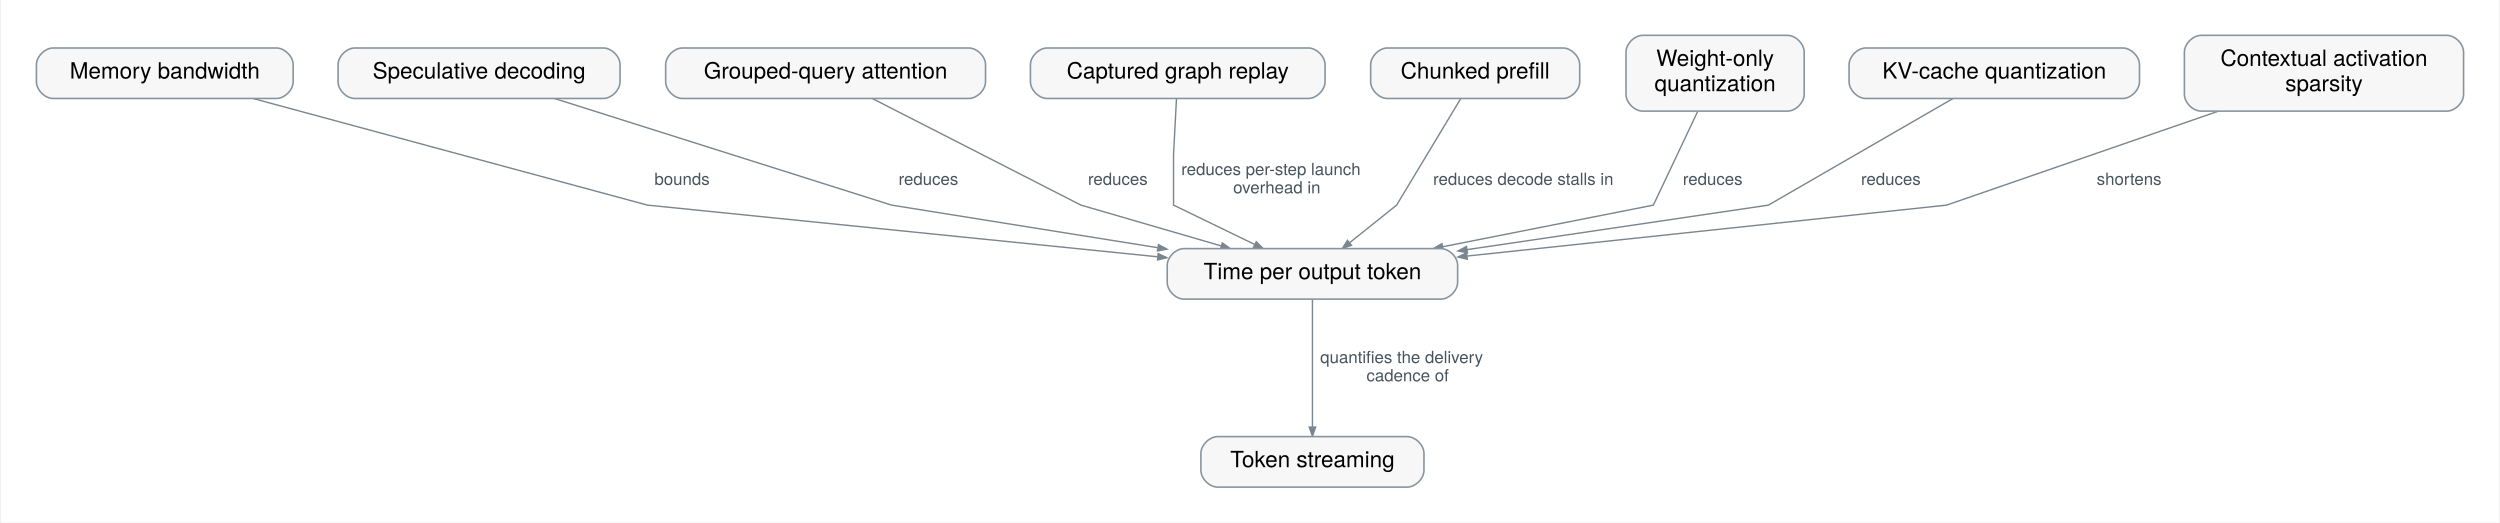
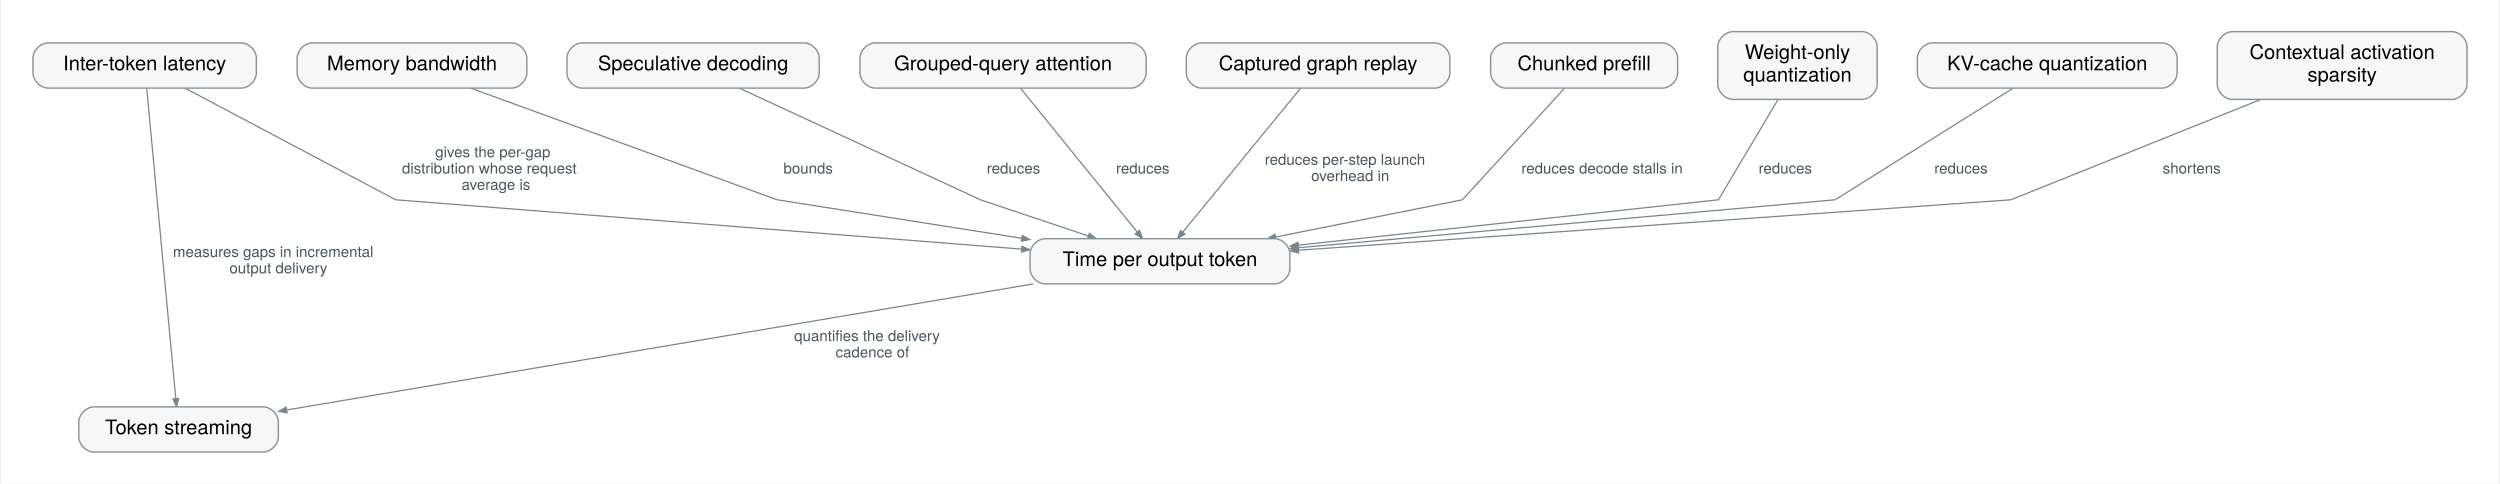
- <svg xmlns="http://www.w3.org/2000/svg" xmlns:xlink="http://www.w3.org/1999/xlink" width="1780pt" height="372pt" viewBox="0.00 0.00 1780.40 372.40" font-family="Helvetica Neue, Helvetica, Arial, sans-serif" role="group" aria-label="How does Time per output token connect?">
-   <g id="graph0" class="graph" transform="scale(1 1) rotate(0) translate(25.2 347.2)">
-     <polygon fill="white" stroke="transparent" points="-25.2,25.2 -25.2,-347.2 1755.2,-347.2 1755.2,25.2 -25.2,25.2" />
+ <svg xmlns="http://www.w3.org/2000/svg" xmlns:xlink="http://www.w3.org/1999/xlink" width="1990pt" height="385pt" viewBox="0.00 0.00 1989.90 385.40" font-family="Helvetica Neue, Helvetica, Arial, sans-serif" role="group" aria-label="How does Time per output token connect?">
+   <g id="graph0" class="graph" transform="scale(1 1) rotate(0) translate(25.2 360.2)">
+     <polygon fill="white" stroke="transparent" points="-25.2,25.2 -25.2,-360.2 1964.7,-360.2 1964.7,25.2 -25.2,25.2" />
    <g id="relation-rel.tpot.token-streaming" class="edge">
-       <path fill="none" stroke="#7a858e" d="M909.5,-133.74C909.5,-110.52 909.5,-69.11 909.5,-42.9" />
-       <polygon fill="#7a858e" stroke="#7a858e" points="911.78,-42.76 909.5,-36.26 907.23,-42.76 911.78,-42.76" />
-       <text text-anchor="start" x="915" y="-88.4" font-family="Helvetica Neue" font-size="12.00" fill="#47535d" paint-order="stroke" stroke="white" stroke-width="4" stroke-linejoin="round">quantifies the delivery</text>
-       <text text-anchor="start" x="948" y="-75.4" font-family="Helvetica Neue" font-size="12.00" fill="#47535d" paint-order="stroke" stroke="white" stroke-width="4" stroke-linejoin="round">cadence of</text>
+       <path fill="none" stroke="#7a858e" d="M796.97,-133.95C642.02,-107.79 348.35,-58.22 202.58,-33.61" />
+       <polygon fill="#7a858e" stroke="#7a858e" points="202.54,-31.3 195.75,-32.46 201.78,-35.79 202.54,-31.3" />
+       <text text-anchor="start" x="606.5" y="-88.4" font-family="Helvetica Neue" font-size="12.00" fill="#47535d" paint-order="stroke" stroke="white" stroke-width="4" stroke-linejoin="round">quantifies the delivery</text>
+       <text text-anchor="start" x="639.5" y="-75.4" font-family="Helvetica Neue" font-size="12.00" fill="#47535d" paint-order="stroke" stroke="white" stroke-width="4" stroke-linejoin="round">cadence of</text>
    </g>
    <g id="relation-rel.tpot.memory-bandwidth" class="edge">
-       <path fill="none" stroke="#7a858e" d="M154.59,-276.94C253.9,-250.09 435.5,-201 435.5,-201 435.5,-201 659.12,-178.36 799.17,-164.17" />
-       <polygon fill="#7a858e" stroke="#7a858e" points="799.53,-166.42 805.77,-163.5 799.08,-161.9 799.53,-166.42" />
-       <text text-anchor="start" x="440.5" y="-215.4" font-family="Helvetica Neue" font-size="12.00" fill="#47535d" paint-order="stroke" stroke="white" stroke-width="4" stroke-linejoin="round">bounds</text>
+       <path fill="none" stroke="#7a858e" d="M348.75,-289.97C431.01,-260.01 593,-201 593,-201 593,-201 700.45,-184.09 787.8,-170.34" />
+       <polygon fill="#7a858e" stroke="#7a858e" points="788.25,-172.58 794.32,-169.32 787.54,-168.08 788.25,-172.58" />
+       <text text-anchor="start" x="598" y="-221.9" font-family="Helvetica Neue" font-size="12.00" fill="#47535d" paint-order="stroke" stroke="white" stroke-width="4" stroke-linejoin="round">bounds</text>
    </g>
    <g id="relation-rel.speculative-decoding.tpot" class="edge">
-       <path fill="none" stroke="#7a858e" d="M369.42,-276.94C454.3,-250.09 609.5,-201 609.5,-201 609.5,-201 713.63,-184.34 799.19,-170.65" />
-       <polygon fill="#7a858e" stroke="#7a858e" points="799.78,-172.86 805.84,-169.59 799.06,-168.37 799.78,-172.86" />
-       <text text-anchor="start" x="614.5" y="-215.4" font-family="Helvetica Neue" font-size="12.00" fill="#47535d" paint-order="stroke" stroke="white" stroke-width="4" stroke-linejoin="round">reduces</text>
+       <path fill="none" stroke="#7a858e" d="M562.79,-289.97C627.53,-260.01 755,-201 755,-201 755,-201 801.02,-185.55 840.85,-172.18" />
+       <polygon fill="#7a858e" stroke="#7a858e" points="841.74,-174.28 847.18,-170.06 840.29,-169.97 841.74,-174.28" />
+       <text text-anchor="start" x="760" y="-221.9" font-family="Helvetica Neue" font-size="12.00" fill="#47535d" paint-order="stroke" stroke="white" stroke-width="4" stroke-linejoin="round">reduces</text>
    </g>
    <g id="relation-rel.grouped-query-attention.tpot" class="edge">
-       <path fill="none" stroke="#7a858e" d="M595.88,-276.94C648.42,-250.09 744.5,-201 744.5,-201 744.5,-201 798.26,-185.36 844.41,-171.94" />
-       <polygon fill="#7a858e" stroke="#7a858e" points="845.26,-174.06 850.86,-170.06 843.99,-169.69 845.26,-174.06" />
-       <text text-anchor="start" x="749.5" y="-215.4" font-family="Helvetica Neue" font-size="12.00" fill="#47535d" paint-order="stroke" stroke="white" stroke-width="4" stroke-linejoin="round">reduces</text>
+       <path fill="none" stroke="#7a858e" d="M786.85,-289.93C809.57,-261.95 854.71,-206.33 879.92,-175.28" />
+       <polygon fill="#7a858e" stroke="#7a858e" points="881.75,-176.63 884.08,-170.15 878.22,-173.76 881.75,-176.63" />
+       <text text-anchor="start" x="863" y="-221.9" font-family="Helvetica Neue" font-size="12.00" fill="#47535d" paint-order="stroke" stroke="white" stroke-width="4" stroke-linejoin="round">reduces</text>
    </g>
    <g id="relation-rel.graph-replay.tpot" class="edge">
-       <path fill="none" stroke="#7a858e" d="M812.6,-276.9C811.72,-260.11 810.5,-237 810.5,-237 810.5,-237 810.5,-201 810.5,-201 810.5,-201 841.06,-186.18 868.23,-173.01" />
-       <polygon fill="#7a858e" stroke="#7a858e" points="869.46,-174.94 874.32,-170.06 867.48,-170.85 869.46,-174.94" />
-       <text text-anchor="start" x="816" y="-222.4" font-family="Helvetica Neue" font-size="12.00" fill="#47535d" paint-order="stroke" stroke="white" stroke-width="4" stroke-linejoin="round">reduces per-step launch</text>
-       <text text-anchor="start" x="853" y="-209.4" font-family="Helvetica Neue" font-size="12.00" fill="#47535d" paint-order="stroke" stroke="white" stroke-width="4" stroke-linejoin="round">overhead in</text>
+       <path fill="none" stroke="#7a858e" d="M1010.03,-289.93C987.14,-261.95 941.63,-206.33 916.23,-175.28" />
+       <polygon fill="#7a858e" stroke="#7a858e" points="917.91,-173.74 912.03,-170.15 914.38,-176.62 917.91,-173.74" />
+       <text text-anchor="start" x="981.5" y="-228.9" font-family="Helvetica Neue" font-size="12.00" fill="#47535d" paint-order="stroke" stroke="white" stroke-width="4" stroke-linejoin="round">reduces per-step launch</text>
+       <text text-anchor="start" x="1018.5" y="-215.9" font-family="Helvetica Neue" font-size="12.00" fill="#47535d" paint-order="stroke" stroke="white" stroke-width="4" stroke-linejoin="round">overhead in</text>
    </g>
    <g id="relation-rel.chunked-prefill.tpot" class="edge">
-       <path fill="none" stroke="#7a858e" d="M1015.23,-276.94C999.06,-250.09 969.5,-201 969.5,-201 969.5,-201 952.2,-187.16 936.18,-174.34" />
-       <polygon fill="#7a858e" stroke="#7a858e" points="937.32,-172.34 930.82,-170.06 934.48,-175.9 937.32,-172.34" />
-       <text text-anchor="start" x="995.5" y="-215.4" font-family="Helvetica Neue" font-size="12.00" fill="#47535d" paint-order="stroke" stroke="white" stroke-width="4" stroke-linejoin="round">reduces decode stalls in</text>
+       <path fill="none" stroke="#7a858e" d="M1220.42,-289.97C1193,-260.01 1139,-201 1139,-201 1139,-201 1058.21,-184.91 990.19,-171.36" />
+       <polygon fill="#7a858e" stroke="#7a858e" points="990.47,-169.1 983.65,-170.06 989.58,-173.56 990.47,-169.1" />
+       <text text-anchor="start" x="1186" y="-221.9" font-family="Helvetica Neue" font-size="12.00" fill="#47535d" paint-order="stroke" stroke="white" stroke-width="4" stroke-linejoin="round">reduces decode stalls in</text>
    </g>
    <g id="relation-rel.weight-only-quantization.tpot" class="edge">
-       <path fill="none" stroke="#7a858e" d="M1184.01,-267.6C1171,-240.1 1152.5,-201 1152.5,-201 1152.5,-201 1071.04,-184.91 1002.45,-171.36" />
-       <polygon fill="#7a858e" stroke="#7a858e" points="1002.67,-169.09 995.86,-170.06 1001.79,-173.55 1002.67,-169.09" />
-       <text text-anchor="start" x="1173.5" y="-215.4" font-family="Helvetica Neue" font-size="12.00" fill="#47535d" paint-order="stroke" stroke="white" stroke-width="4" stroke-linejoin="round">reduces</text>
+       <path fill="none" stroke="#7a858e" d="M1390.43,-280.8C1371.77,-249.41 1343,-201 1343,-201 1343,-201 1140.17,-179.12 1008.38,-164.91" />
+       <polygon fill="#7a858e" stroke="#7a858e" points="1008.48,-162.63 1001.77,-164.19 1007.99,-167.15 1008.48,-162.63" />
+       <text text-anchor="start" x="1375" y="-221.9" font-family="Helvetica Neue" font-size="12.00" fill="#47535d" paint-order="stroke" stroke="white" stroke-width="4" stroke-linejoin="round">reduces</text>
    </g>
    <g id="relation-rel.kv-cache-quantization.tpot" class="edge">
-       <path fill="none" stroke="#7a858e" d="M1365.97,-276.94C1319.49,-250.09 1234.5,-201 1234.5,-201 1234.5,-201 1113.94,-183.19 1019.68,-169.27" />
-       <polygon fill="#7a858e" stroke="#7a858e" points="1019.99,-167.02 1013.23,-168.32 1019.32,-171.52 1019.99,-167.02" />
-       <text text-anchor="start" x="1300.5" y="-215.4" font-family="Helvetica Neue" font-size="12.00" fill="#47535d" paint-order="stroke" stroke="white" stroke-width="4" stroke-linejoin="round">reduces</text>
+       <path fill="none" stroke="#7a858e" d="M1577.85,-289.97C1530.07,-260.01 1436,-201 1436,-201 1436,-201 1165.62,-176.88 1008.21,-162.83" />
+       <polygon fill="#7a858e" stroke="#7a858e" points="1008.41,-160.57 1001.73,-162.25 1008,-165.1 1008.41,-160.57" />
+       <text text-anchor="start" x="1515" y="-221.9" font-family="Helvetica Neue" font-size="12.00" fill="#47535d" paint-order="stroke" stroke="white" stroke-width="4" stroke-linejoin="round">reduces</text>
    </g>
    <g id="relation-rel.activation-sparsity.tpot" class="edge">
-       <path fill="none" stroke="#7a858e" d="M1555.21,-267.97C1475.63,-240.46 1361.5,-201 1361.5,-201 1361.5,-201 1153.72,-178.93 1019.91,-164.72" />
-       <polygon fill="#7a858e" stroke="#7a858e" points="1019.9,-162.44 1013.2,-164.01 1019.42,-166.96 1019.9,-162.44" />
-       <text text-anchor="start" x="1468.5" y="-215.4" font-family="Helvetica Neue" font-size="12.00" fill="#47535d" paint-order="stroke" stroke="white" stroke-width="4" stroke-linejoin="round">shortens</text>
+       <path fill="none" stroke="#7a858e" d="M1775.08,-280.93C1696.91,-249.55 1576,-201 1576,-201 1576,-201 1200.6,-174.42 1008.47,-160.82" />
+       <polygon fill="#7a858e" stroke="#7a858e" points="1008.36,-158.53 1001.71,-160.34 1008.03,-163.07 1008.36,-158.53" />
+       <text text-anchor="start" x="1697" y="-221.9" font-family="Helvetica Neue" font-size="12.00" fill="#47535d" paint-order="stroke" stroke="white" stroke-width="4" stroke-linejoin="round">shortens</text>
+     </g>
+     <g id="relation-rel.inter-token-latency.tpot" class="edge">
+       <path fill="none" stroke="#7a858e" d="M121.13,-289.97C177.67,-260.01 289,-201 289,-201 289,-201 612.14,-175.53 787.65,-161.7" />
+       <polygon fill="#7a858e" stroke="#7a858e" points="788.05,-163.95 794.35,-161.17 787.69,-159.41 788.05,-163.95" />
+       <text text-anchor="start" x="320.5" y="-234.9" font-family="Helvetica Neue" font-size="12.00" fill="#47535d" paint-order="stroke" stroke="white" stroke-width="4" stroke-linejoin="round">gives the per-gap</text>
+       <text text-anchor="start" x="294" y="-221.9" font-family="Helvetica Neue" font-size="12.00" fill="#47535d" paint-order="stroke" stroke="white" stroke-width="4" stroke-linejoin="round">distribution whose request</text>
+       <text text-anchor="start" x="341.5" y="-208.9" font-family="Helvetica Neue" font-size="12.00" fill="#47535d" paint-order="stroke" stroke="white" stroke-width="4" stroke-linejoin="round">average is</text>
+     </g>
+     <g id="relation-rel.inter-token-latency.token-streaming" class="edge">
+       <path fill="none" stroke="#7a858e" d="M90.61,-289.85C95.21,-240.72 108.46,-99.42 113.76,-42.84" />
+       <polygon fill="#7a858e" stroke="#7a858e" points="116.06,-42.75 114.4,-36.06 111.53,-42.32 116.06,-42.75" />
+       <text text-anchor="start" x="111.5" y="-155.4" font-family="Helvetica Neue" font-size="12.00" fill="#47535d" paint-order="stroke" stroke="white" stroke-width="4" stroke-linejoin="round">measures gaps in incremental</text>
+       <text text-anchor="start" x="156.5" y="-142.4" font-family="Helvetica Neue" font-size="12.00" fill="#47535d" paint-order="stroke" stroke="white" stroke-width="4" stroke-linejoin="round">output delivery</text>
    </g>
    <g id="concept-mlsys.tpot" class="node">
      <g id="a_concept-mlsys.tpot">
        <a xlink:title="For a request producing multiple tokens, its elapsed decoding time after the first output divided by its remaining generated-token count, summarizing average decoding speed at a declared measurement boundary.">
-           <path fill="#f7f7f7" stroke="#88949d" stroke-width="1.15" d="M1001,-170C1001,-170 818,-170 818,-170 812,-170 806,-164 806,-158 806,-158 806,-146 806,-146 806,-140 812,-134 818,-134 818,-134 1001,-134 1001,-134 1007,-134 1013,-140 1013,-146 1013,-146 1013,-158 1013,-158 1013,-164 1007,-170 1001,-170" />
-           <text text-anchor="middle" x="909.5" y="-148.2" font-family="Helvetica Neue" font-size="16.00">Time per output token</text>
+           <path fill="#f7f7f7" stroke="#88949d" stroke-width="1.15" d="M989.5,-170C989.5,-170 806.5,-170 806.5,-170 800.5,-170 794.5,-164 794.5,-158 794.5,-158 794.5,-146 794.5,-146 794.5,-140 800.5,-134 806.5,-134 806.5,-134 989.5,-134 989.5,-134 995.5,-134 1001.5,-140 1001.5,-146 1001.5,-146 1001.5,-158 1001.5,-158 1001.5,-164 995.5,-170 989.5,-170" />
+           <text text-anchor="middle" x="898" y="-148.2" font-family="Helvetica Neue" font-size="16.00">Time per output token</text>
        </a>
      </g>
    </g>
    <g id="concept-mlsys.memory-bandwidth" class="node">
      <g id="a_concept-mlsys.memory-bandwidth">
        <a xlink:title="The sustainable rate at which bytes move across a specified memory interface.">
-           <path fill="#f7f7f7" stroke="#88949d" stroke-width="1.15" d="M171,-313C171,-313 12,-313 12,-313 6,-313 0,-307 0,-301 0,-301 0,-289 0,-289 0,-283 6,-277 12,-277 12,-277 171,-277 171,-277 177,-277 183,-283 183,-289 183,-289 183,-301 183,-301 183,-307 177,-313 171,-313" />
-           <text text-anchor="middle" x="91.5" y="-291.2" font-family="Helvetica Neue" font-size="16.00">Memory bandwidth</text>
+           <path fill="#f7f7f7" stroke="#88949d" stroke-width="1.15" d="M381.5,-326C381.5,-326 222.5,-326 222.5,-326 216.5,-326 210.5,-320 210.5,-314 210.5,-314 210.5,-302 210.5,-302 210.5,-296 216.5,-290 222.5,-290 222.5,-290 381.5,-290 381.5,-290 387.5,-290 393.5,-296 393.5,-302 393.5,-302 393.5,-314 393.5,-314 393.5,-320 387.5,-326 381.5,-326" />
+           <text text-anchor="middle" x="302" y="-304.2" font-family="Helvetica Neue" font-size="16.00">Memory bandwidth</text>
        </a>
      </g>
    </g>
    <g id="concept-mlsys.speculative-decoding" class="node">
      <g id="a_concept-mlsys.speculative-decoding">
        <a xlink:title="Using proposed tokens and a validating procedure to accelerate generation while preserving a specified output distribution.">
-           <path fill="#f7f7f7" stroke="#88949d" stroke-width="1.15" d="M404,-313C404,-313 227,-313 227,-313 221,-313 215,-307 215,-301 215,-301 215,-289 215,-289 215,-283 221,-277 227,-277 227,-277 404,-277 404,-277 410,-277 416,-283 416,-289 416,-289 416,-301 416,-301 416,-307 410,-313 404,-313" />
-           <text text-anchor="middle" x="315.5" y="-291.2" font-family="Helvetica Neue" font-size="16.00">Speculative decoding</text>
+           <path fill="#f7f7f7" stroke="#88949d" stroke-width="1.15" d="M614.5,-326C614.5,-326 437.5,-326 437.5,-326 431.5,-326 425.5,-320 425.5,-314 425.5,-314 425.5,-302 425.5,-302 425.5,-296 431.5,-290 437.5,-290 437.5,-290 614.5,-290 614.5,-290 620.5,-290 626.5,-296 626.5,-302 626.5,-302 626.5,-314 626.5,-314 626.5,-320 620.5,-326 614.5,-326" />
+           <text text-anchor="middle" x="526" y="-304.2" font-family="Helvetica Neue" font-size="16.00">Speculative decoding</text>
        </a>
      </g>
    </g>
    <g id="concept-mlsys.grouped-query-attention" class="node">
      <g id="a_concept-mlsys.grouped-query-attention">
        <a xlink:title="Attention in which groups of query heads share key and value heads, shrinking the key-value cache and decode memory traffic.">
-           <path fill="#f7f7f7" stroke="#88949d" stroke-width="1.15" d="M664.5,-313C664.5,-313 460.5,-313 460.5,-313 454.5,-313 448.5,-307 448.5,-301 448.5,-301 448.5,-289 448.5,-289 448.5,-283 454.5,-277 460.5,-277 460.5,-277 664.5,-277 664.5,-277 670.5,-277 676.5,-283 676.5,-289 676.5,-289 676.5,-301 676.5,-301 676.5,-307 670.5,-313 664.5,-313" />
-           <text text-anchor="middle" x="562.5" y="-291.2" font-family="Helvetica Neue" font-size="16.00">Grouped-query attention</text>
+           <path fill="#f7f7f7" stroke="#88949d" stroke-width="1.15" d="M875,-326C875,-326 671,-326 671,-326 665,-326 659,-320 659,-314 659,-314 659,-302 659,-302 659,-296 665,-290 671,-290 671,-290 875,-290 875,-290 881,-290 887,-296 887,-302 887,-302 887,-314 887,-314 887,-320 881,-326 875,-326" />
+           <text text-anchor="middle" x="773" y="-304.2" font-family="Helvetica Neue" font-size="16.00">Grouped-query attention</text>
        </a>
      </g>
    </g>
    <g id="concept-mlsys.graph-replay" class="node">
      <g id="a_concept-mlsys.graph-replay">
        <a xlink:title="Recording a fixed sequence of kernel launches once and replaying it as a unit to remove per-launch host overhead.">
-           <path fill="#f7f7f7" stroke="#88949d" stroke-width="1.15" d="M906.5,-313C906.5,-313 720.5,-313 720.5,-313 714.5,-313 708.5,-307 708.5,-301 708.5,-301 708.5,-289 708.5,-289 708.5,-283 714.5,-277 720.5,-277 720.5,-277 906.5,-277 906.5,-277 912.5,-277 918.5,-283 918.5,-289 918.5,-289 918.5,-301 918.5,-301 918.5,-307 912.5,-313 906.5,-313" />
-           <text text-anchor="middle" x="813.5" y="-291.2" font-family="Helvetica Neue" font-size="16.00">Captured graph replay</text>
+           <path fill="#f7f7f7" stroke="#88949d" stroke-width="1.15" d="M1117,-326C1117,-326 931,-326 931,-326 925,-326 919,-320 919,-314 919,-314 919,-302 919,-302 919,-296 925,-290 931,-290 931,-290 1117,-290 1117,-290 1123,-290 1129,-296 1129,-302 1129,-302 1129,-314 1129,-314 1129,-320 1123,-326 1117,-326" />
+           <text text-anchor="middle" x="1024" y="-304.2" font-family="Helvetica Neue" font-size="16.00">Captured graph replay</text>
        </a>
      </g>
    </g>
    <g id="concept-mlsys.chunked-prefill" class="node">
      <g id="a_concept-mlsys.chunked-prefill">
        <a xlink:title="Splitting a long prompt's prefill into chunks interleaved with decode steps to bound per-iteration latency.">
-           <path fill="#f7f7f7" stroke="#88949d" stroke-width="1.15" d="M1088,-313C1088,-313 963,-313 963,-313 957,-313 951,-307 951,-301 951,-301 951,-289 951,-289 951,-283 957,-277 963,-277 963,-277 1088,-277 1088,-277 1094,-277 1100,-283 1100,-289 1100,-289 1100,-301 1100,-301 1100,-307 1094,-313 1088,-313" />
-           <text text-anchor="middle" x="1025.5" y="-291.2" font-family="Helvetica Neue" font-size="16.00">Chunked prefill</text>
+           <path fill="#f7f7f7" stroke="#88949d" stroke-width="1.15" d="M1298.5,-326C1298.5,-326 1173.5,-326 1173.5,-326 1167.5,-326 1161.5,-320 1161.5,-314 1161.5,-314 1161.5,-302 1161.5,-302 1161.5,-296 1167.5,-290 1173.5,-290 1173.5,-290 1298.5,-290 1298.5,-290 1304.5,-290 1310.5,-296 1310.5,-302 1310.5,-302 1310.5,-314 1310.5,-314 1310.5,-320 1304.5,-326 1298.5,-326" />
+           <text text-anchor="middle" x="1236" y="-304.2" font-family="Helvetica Neue" font-size="16.00">Chunked prefill</text>
        </a>
      </g>
    </g>
    <g id="concept-mlsys.weight-only-quantization" class="node">
      <g id="a_concept-mlsys.weight-only-quantization">
        <a xlink:title="Storing weights at low bit width while computing in higher-precision activations, cutting memory traffic for bandwidth-bound decoding, with error-compensating or activation-aware rounding.">
-           <path fill="#f7f7f7" stroke="#88949d" stroke-width="1.15" d="M1248,-322C1248,-322 1145,-322 1145,-322 1139,-322 1133,-316 1133,-310 1133,-310 1133,-280 1133,-280 1133,-274 1139,-268 1145,-268 1145,-268 1248,-268 1248,-268 1254,-268 1260,-274 1260,-280 1260,-280 1260,-310 1260,-310 1260,-316 1254,-322 1248,-322" />
-           <text text-anchor="middle" x="1196.5" y="-300.2" font-family="Helvetica Neue" font-size="16.00">Weight-only</text>
-           <text text-anchor="middle" x="1196.5" y="-282.2" font-family="Helvetica Neue" font-size="16.00">quantization</text>
+           <path fill="#f7f7f7" stroke="#88949d" stroke-width="1.15" d="M1457.5,-335C1457.5,-335 1354.5,-335 1354.5,-335 1348.5,-335 1342.5,-329 1342.5,-323 1342.5,-323 1342.5,-293 1342.5,-293 1342.5,-287 1348.5,-281 1354.5,-281 1354.5,-281 1457.5,-281 1457.5,-281 1463.5,-281 1469.5,-287 1469.5,-293 1469.5,-293 1469.5,-323 1469.5,-323 1469.5,-329 1463.5,-335 1457.5,-335" />
+           <text text-anchor="middle" x="1406" y="-313.2" font-family="Helvetica Neue" font-size="16.00">Weight-only</text>
+           <text text-anchor="middle" x="1406" y="-295.2" font-family="Helvetica Neue" font-size="16.00">quantization</text>
        </a>
      </g>
    </g>
    <g id="concept-mlsys.kv-cache-quantization" class="node">
      <g id="a_concept-mlsys.kv-cache-quantization">
        <a xlink:title="Storing attention keys and values at reduced precision, often with per-channel keys and per-token values, to raise batch size or context length under fixed memory.">
-           <path fill="#f7f7f7" stroke="#88949d" stroke-width="1.15" d="M1487,-313C1487,-313 1304,-313 1304,-313 1298,-313 1292,-307 1292,-301 1292,-301 1292,-289 1292,-289 1292,-283 1298,-277 1304,-277 1304,-277 1487,-277 1487,-277 1493,-277 1499,-283 1499,-289 1499,-289 1499,-301 1499,-301 1499,-307 1493,-313 1487,-313" />
-           <text text-anchor="middle" x="1395.5" y="-291.2" font-family="Helvetica Neue" font-size="16.00">KV-cache quantization</text>
+           <path fill="#f7f7f7" stroke="#88949d" stroke-width="1.15" d="M1696.5,-326C1696.5,-326 1513.5,-326 1513.5,-326 1507.5,-326 1501.5,-320 1501.5,-314 1501.5,-314 1501.5,-302 1501.5,-302 1501.5,-296 1507.5,-290 1513.5,-290 1513.5,-290 1696.5,-290 1696.5,-290 1702.5,-290 1708.5,-296 1708.5,-302 1708.5,-302 1708.5,-314 1708.5,-314 1708.5,-320 1702.5,-326 1696.5,-326" />
+           <text text-anchor="middle" x="1605" y="-304.2" font-family="Helvetica Neue" font-size="16.00">KV-cache quantization</text>
        </a>
      </g>
    </g>
    <g id="concept-mlsys.activation-sparsity" class="node">
      <g id="a_concept-mlsys.activation-sparsity">
        <a xlink:title="Skipping neurons, heads, or channels whose activations are predicted negligible for the current input, reducing per-token compute and weight reads at inference.">
-           <path fill="#f7f7f7" stroke="#88949d" stroke-width="1.15" d="M1718,-322C1718,-322 1543,-322 1543,-322 1537,-322 1531,-316 1531,-310 1531,-310 1531,-280 1531,-280 1531,-274 1537,-268 1543,-268 1543,-268 1718,-268 1718,-268 1724,-268 1730,-274 1730,-280 1730,-280 1730,-310 1730,-310 1730,-316 1724,-322 1718,-322" />
-           <text text-anchor="middle" x="1630.5" y="-300.2" font-family="Helvetica Neue" font-size="16.00">Contextual activation</text>
-           <text text-anchor="middle" x="1630.5" y="-282.2" font-family="Helvetica Neue" font-size="16.00">sparsity</text>
+           <path fill="#f7f7f7" stroke="#88949d" stroke-width="1.15" d="M1927.5,-335C1927.5,-335 1752.5,-335 1752.5,-335 1746.5,-335 1740.5,-329 1740.5,-323 1740.5,-323 1740.5,-293 1740.5,-293 1740.5,-287 1746.5,-281 1752.5,-281 1752.5,-281 1927.5,-281 1927.5,-281 1933.5,-281 1939.5,-287 1939.5,-293 1939.5,-293 1939.5,-323 1939.5,-323 1939.5,-329 1933.5,-335 1927.5,-335" />
+           <text text-anchor="middle" x="1840" y="-313.2" font-family="Helvetica Neue" font-size="16.00">Contextual activation</text>
+           <text text-anchor="middle" x="1840" y="-295.2" font-family="Helvetica Neue" font-size="16.00">sparsity</text>
        </a>
      </g>
    </g>
    <g id="concept-mlsys.token-streaming" class="node">
      <g id="a_concept-mlsys.token-streaming">
        <a xlink:title="Delivering generated output to the client incrementally as tokens are produced, holding per-stream state and stopping generation when the client cancels or disconnects.">
-           <path fill="#f7f7f7" stroke="#88949d" stroke-width="1.15" d="M977,-36C977,-36 842,-36 842,-36 836,-36 830,-30 830,-24 830,-24 830,-12 830,-12 830,-6 836,0 842,0 842,0 977,0 977,0 983,0 989,-6 989,-12 989,-12 989,-24 989,-24 989,-30 983,-36 977,-36" />
-           <text text-anchor="middle" x="909.5" y="-14.2" font-family="Helvetica Neue" font-size="16.00">Token streaming</text>
+           <path fill="#f7f7f7" stroke="#88949d" stroke-width="1.15" d="M183.5,-36C183.5,-36 48.5,-36 48.5,-36 42.5,-36 36.5,-30 36.5,-24 36.5,-24 36.5,-12 36.5,-12 36.5,-6 42.5,0 48.5,0 48.5,0 183.5,0 183.5,0 189.5,0 195.5,-6 195.5,-12 195.5,-12 195.5,-24 195.5,-24 195.5,-30 189.5,-36 183.5,-36" />
+           <text text-anchor="middle" x="116" y="-14.2" font-family="Helvetica Neue" font-size="16.00">Token streaming</text>
+         </a>
+       </g>
+     </g>
+     <g id="concept-mlsys.inter-token-latency" class="node">
+       <g id="a_concept-mlsys.inter-token-latency">
+         <a xlink:title="The time between consecutive output tokens or chunks delivered to a streaming client, whose distribution, not only its mean, exposes decode stalls that an average time per output token hides.">
+           <path fill="#f7f7f7" stroke="#88949d" stroke-width="1.15" d="M166,-326C166,-326 12,-326 12,-326 6,-326 0,-320 0,-314 0,-314 0,-302 0,-302 0,-296 6,-290 12,-290 12,-290 166,-290 166,-290 172,-290 178,-296 178,-302 178,-302 178,-314 178,-314 178,-320 172,-326 166,-326" />
+           <text text-anchor="middle" x="89" y="-304.2" font-family="Helvetica Neue" font-size="16.00">Inter-token latency</text>
        </a>
      </g>
    </g>
  </g>
</svg>
